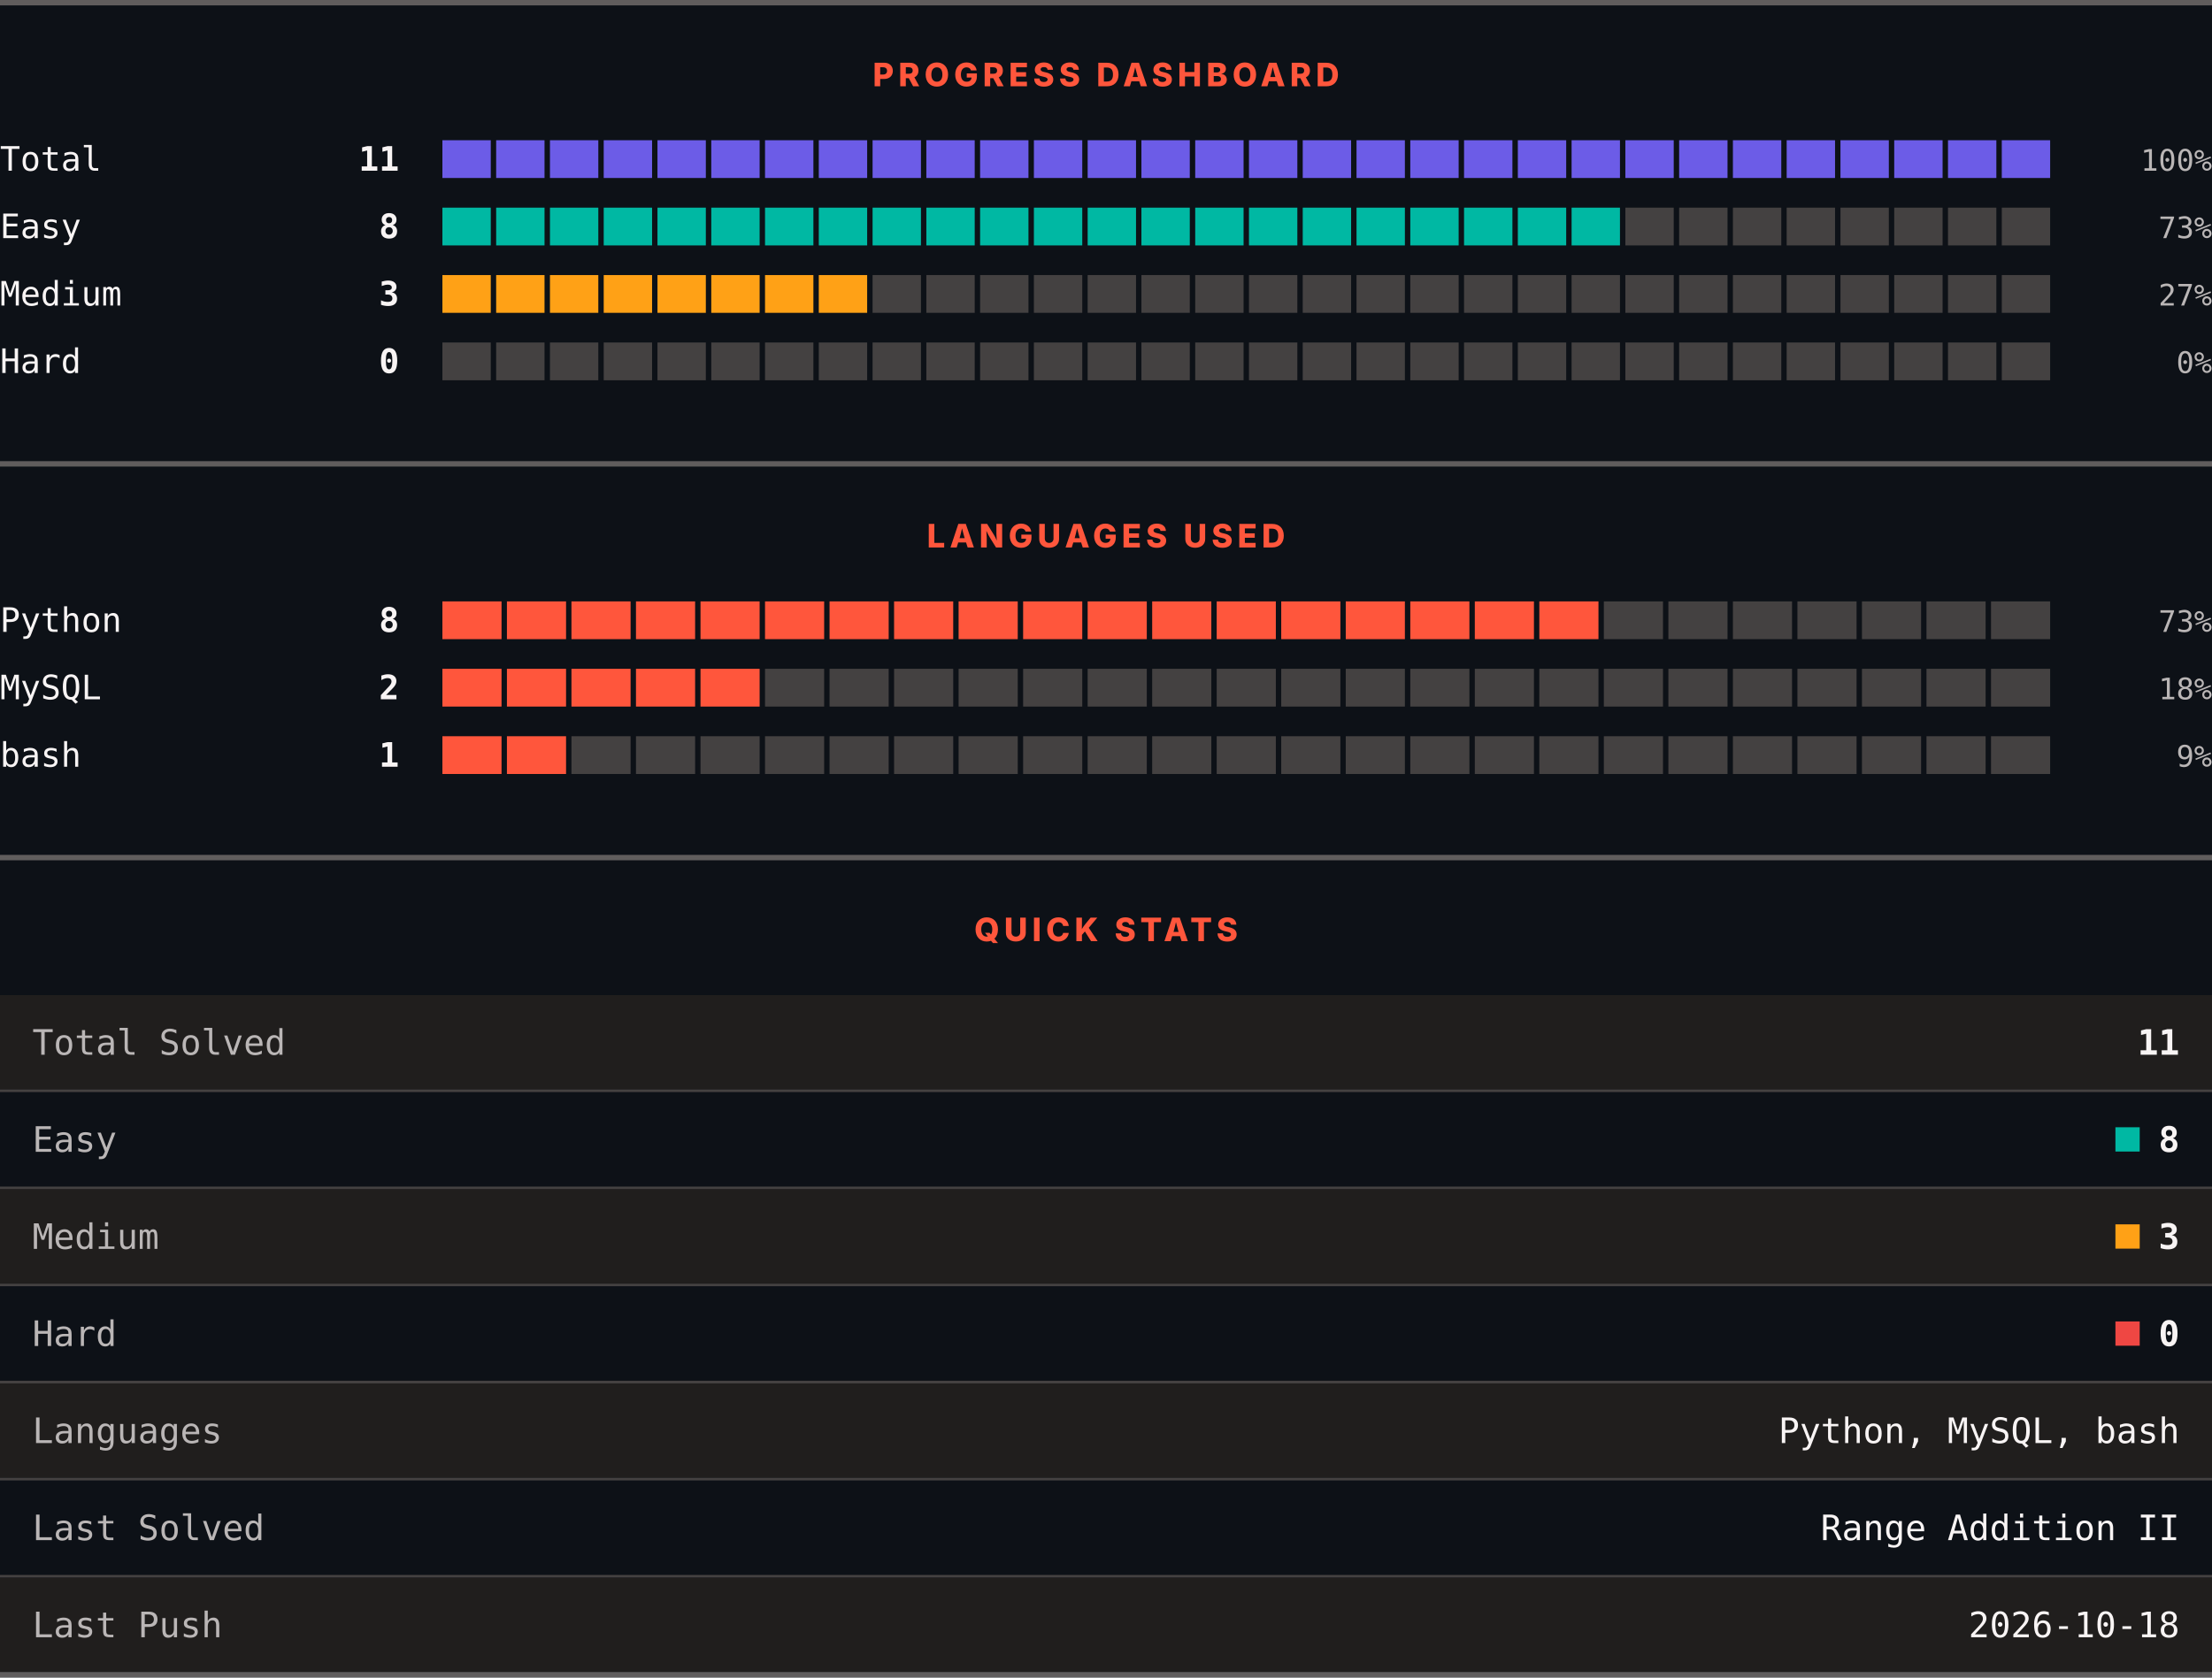
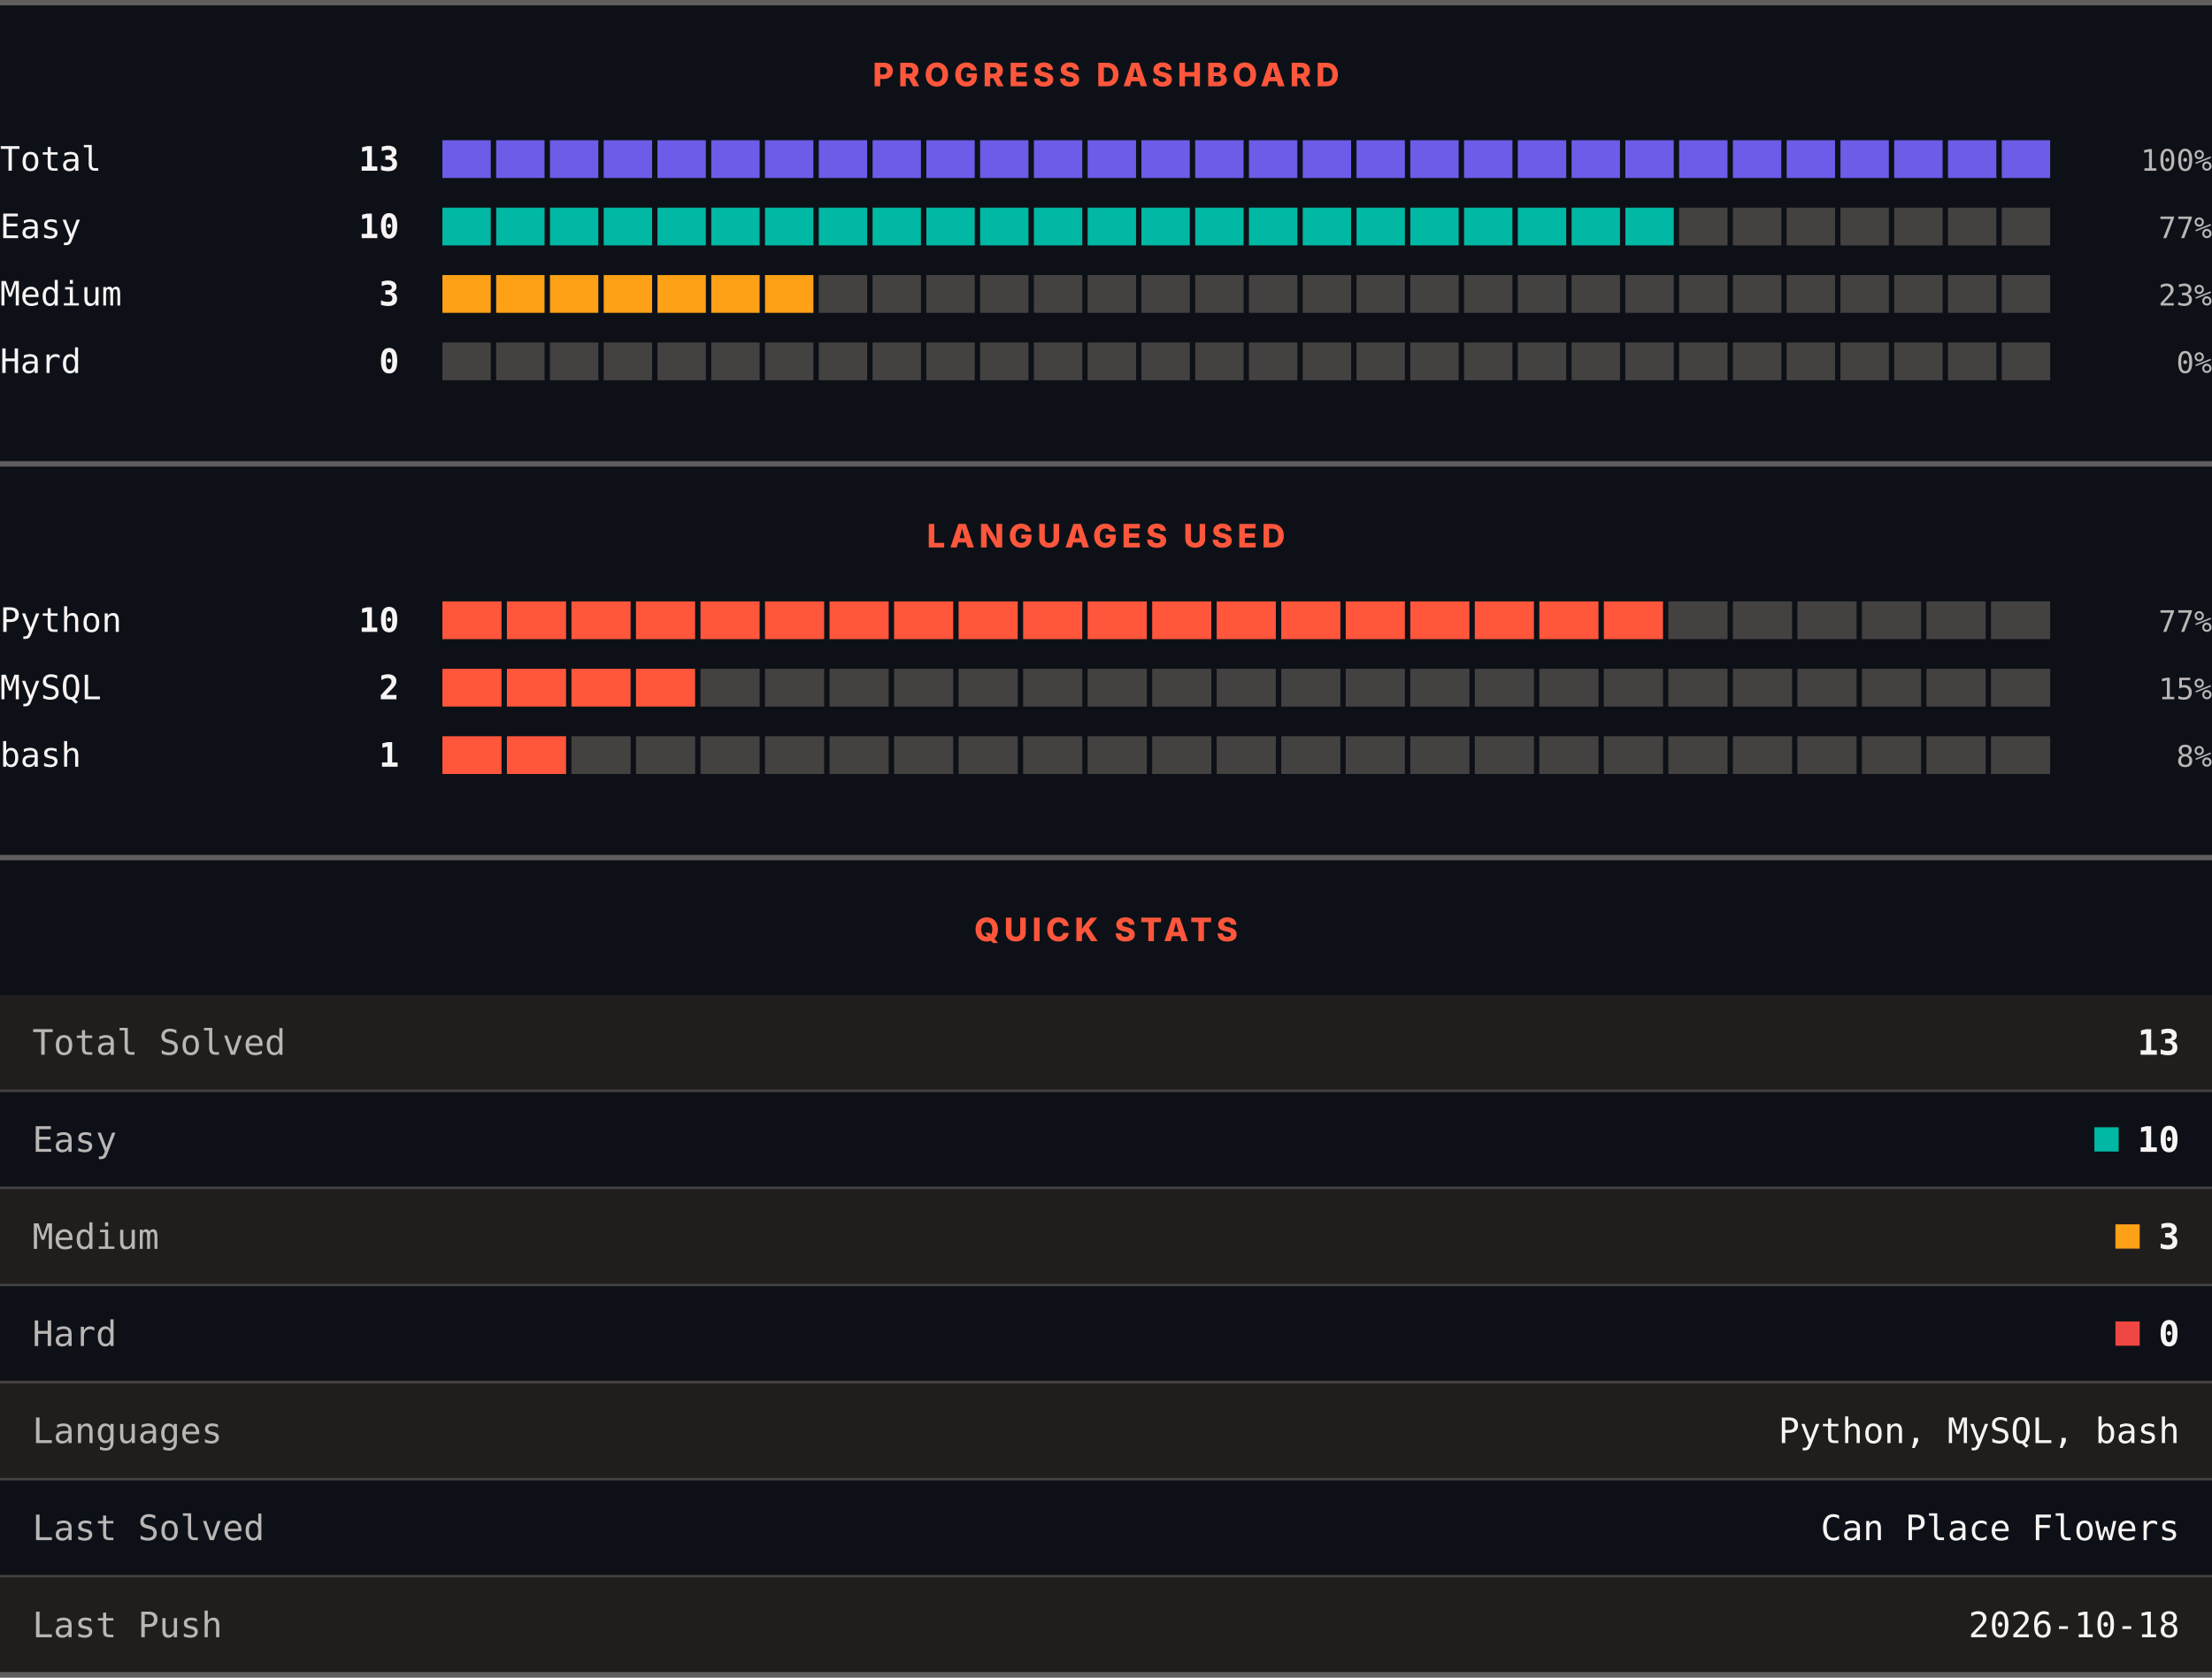
<svg xmlns="http://www.w3.org/2000/svg" width="820" height="622" viewBox="0 0 820 622" role="img" aria-label="LeetCode progress, languages and quick stats">
  <rect width="820" height="622" fill="#0d1117" />
  <rect x="0" y="0" width="820" height="2" fill="#605d5d" />
  <text x="410" y="32" text-anchor="middle" font-family="Archivo, system-ui, -apple-system, Segoe UI, sans-serif" font-size="12" font-weight="800" letter-spacing="1.68" fill="#ff563c">PROGRESS DASHBOARD</text>
  <text x="0" y="63.3" font-family="ui-monospace, SFMono-Regular, Menlo, Consolas, monospace" font-size="12.5" fill="#f8f4f4">Total</text>
-   <text x="148" y="63.3" text-anchor="end" font-family="ui-monospace, SFMono-Regular, Menlo, Consolas, monospace" font-size="12.5" font-weight="700" fill="#f8f4f4">11</text>
+   <text x="148" y="63.3" text-anchor="end" font-family="ui-monospace, SFMono-Regular, Menlo, Consolas, monospace" font-size="12.5" font-weight="700" fill="#f8f4f4">13</text>
  <rect x="164.00" y="52" width="17.93" height="14" fill="#6c5ce7" />
  <rect x="183.93" y="52" width="17.93" height="14" fill="#6c5ce7" />
  <rect x="203.87" y="52" width="17.93" height="14" fill="#6c5ce7" />
  <rect x="223.80" y="52" width="17.93" height="14" fill="#6c5ce7" />
  <rect x="243.73" y="52" width="17.93" height="14" fill="#6c5ce7" />
  <rect x="263.67" y="52" width="17.93" height="14" fill="#6c5ce7" />
  <rect x="283.60" y="52" width="17.93" height="14" fill="#6c5ce7" />
  <rect x="303.53" y="52" width="17.93" height="14" fill="#6c5ce7" />
  <rect x="323.47" y="52" width="17.93" height="14" fill="#6c5ce7" />
  <rect x="343.40" y="52" width="17.93" height="14" fill="#6c5ce7" />
  <rect x="363.33" y="52" width="17.93" height="14" fill="#6c5ce7" />
  <rect x="383.27" y="52" width="17.93" height="14" fill="#6c5ce7" />
  <rect x="403.20" y="52" width="17.93" height="14" fill="#6c5ce7" />
  <rect x="423.13" y="52" width="17.93" height="14" fill="#6c5ce7" />
  <rect x="443.07" y="52" width="17.93" height="14" fill="#6c5ce7" />
  <rect x="463.00" y="52" width="17.93" height="14" fill="#6c5ce7" />
  <rect x="482.93" y="52" width="17.93" height="14" fill="#6c5ce7" />
  <rect x="502.87" y="52" width="17.93" height="14" fill="#6c5ce7" />
  <rect x="522.80" y="52" width="17.93" height="14" fill="#6c5ce7" />
  <rect x="542.73" y="52" width="17.93" height="14" fill="#6c5ce7" />
  <rect x="562.67" y="52" width="17.93" height="14" fill="#6c5ce7" />
  <rect x="582.60" y="52" width="17.93" height="14" fill="#6c5ce7" />
  <rect x="602.53" y="52" width="17.93" height="14" fill="#6c5ce7" />
  <rect x="622.47" y="52" width="17.93" height="14" fill="#6c5ce7" />
  <rect x="642.40" y="52" width="17.93" height="14" fill="#6c5ce7" />
  <rect x="662.33" y="52" width="17.93" height="14" fill="#6c5ce7" />
  <rect x="682.27" y="52" width="17.93" height="14" fill="#6c5ce7" />
  <rect x="702.20" y="52" width="17.93" height="14" fill="#6c5ce7" />
  <rect x="722.13" y="52" width="17.93" height="14" fill="#6c5ce7" />
  <rect x="742.07" y="52" width="17.93" height="14" fill="#6c5ce7" />
  <text x="820" y="63.3" text-anchor="end" font-family="ui-monospace, SFMono-Regular, Menlo, Consolas, monospace" font-size="11" fill="#bab6b6">100%</text>
  <text x="0" y="88.3" font-family="ui-monospace, SFMono-Regular, Menlo, Consolas, monospace" font-size="12.5" fill="#f8f4f4">Easy</text>
-   <text x="148" y="88.3" text-anchor="end" font-family="ui-monospace, SFMono-Regular, Menlo, Consolas, monospace" font-size="12.5" font-weight="700" fill="#f8f4f4">8</text>
+   <text x="148" y="88.3" text-anchor="end" font-family="ui-monospace, SFMono-Regular, Menlo, Consolas, monospace" font-size="12.5" font-weight="700" fill="#f8f4f4">10</text>
  <rect x="164.00" y="77" width="17.93" height="14" fill="#00b8a3" />
  <rect x="183.93" y="77" width="17.93" height="14" fill="#00b8a3" />
  <rect x="203.87" y="77" width="17.93" height="14" fill="#00b8a3" />
  <rect x="223.80" y="77" width="17.93" height="14" fill="#00b8a3" />
  <rect x="243.73" y="77" width="17.93" height="14" fill="#00b8a3" />
  <rect x="263.67" y="77" width="17.93" height="14" fill="#00b8a3" />
  <rect x="283.60" y="77" width="17.93" height="14" fill="#00b8a3" />
  <rect x="303.53" y="77" width="17.93" height="14" fill="#00b8a3" />
  <rect x="323.47" y="77" width="17.93" height="14" fill="#00b8a3" />
  <rect x="343.40" y="77" width="17.93" height="14" fill="#00b8a3" />
  <rect x="363.33" y="77" width="17.93" height="14" fill="#00b8a3" />
  <rect x="383.27" y="77" width="17.93" height="14" fill="#00b8a3" />
  <rect x="403.20" y="77" width="17.93" height="14" fill="#00b8a3" />
  <rect x="423.13" y="77" width="17.93" height="14" fill="#00b8a3" />
  <rect x="443.07" y="77" width="17.93" height="14" fill="#00b8a3" />
  <rect x="463.00" y="77" width="17.93" height="14" fill="#00b8a3" />
  <rect x="482.93" y="77" width="17.93" height="14" fill="#00b8a3" />
  <rect x="502.87" y="77" width="17.93" height="14" fill="#00b8a3" />
  <rect x="522.80" y="77" width="17.93" height="14" fill="#00b8a3" />
  <rect x="542.73" y="77" width="17.93" height="14" fill="#00b8a3" />
  <rect x="562.67" y="77" width="17.93" height="14" fill="#00b8a3" />
  <rect x="582.60" y="77" width="17.93" height="14" fill="#00b8a3" />
-   <rect x="602.53" y="77" width="17.93" height="14" fill="#444141" />
+   <rect x="602.53" y="77" width="17.93" height="14" fill="#00b8a3" />
  <rect x="622.47" y="77" width="17.93" height="14" fill="#444141" />
  <rect x="642.40" y="77" width="17.93" height="14" fill="#444141" />
  <rect x="662.33" y="77" width="17.93" height="14" fill="#444141" />
  <rect x="682.27" y="77" width="17.93" height="14" fill="#444141" />
  <rect x="702.20" y="77" width="17.93" height="14" fill="#444141" />
  <rect x="722.13" y="77" width="17.93" height="14" fill="#444141" />
  <rect x="742.07" y="77" width="17.93" height="14" fill="#444141" />
-   <text x="820" y="88.3" text-anchor="end" font-family="ui-monospace, SFMono-Regular, Menlo, Consolas, monospace" font-size="11" fill="#bab6b6">73%</text>
+   <text x="820" y="88.3" text-anchor="end" font-family="ui-monospace, SFMono-Regular, Menlo, Consolas, monospace" font-size="11" fill="#bab6b6">77%</text>
  <text x="0" y="113.3" font-family="ui-monospace, SFMono-Regular, Menlo, Consolas, monospace" font-size="12.5" fill="#f8f4f4">Medium</text>
  <text x="148" y="113.3" text-anchor="end" font-family="ui-monospace, SFMono-Regular, Menlo, Consolas, monospace" font-size="12.5" font-weight="700" fill="#f8f4f4">3</text>
  <rect x="164.00" y="102" width="17.93" height="14" fill="#ffa116" />
  <rect x="183.93" y="102" width="17.93" height="14" fill="#ffa116" />
  <rect x="203.87" y="102" width="17.93" height="14" fill="#ffa116" />
  <rect x="223.80" y="102" width="17.93" height="14" fill="#ffa116" />
  <rect x="243.73" y="102" width="17.93" height="14" fill="#ffa116" />
  <rect x="263.67" y="102" width="17.93" height="14" fill="#ffa116" />
  <rect x="283.60" y="102" width="17.93" height="14" fill="#ffa116" />
-   <rect x="303.53" y="102" width="17.93" height="14" fill="#ffa116" />
+   <rect x="303.53" y="102" width="17.93" height="14" fill="#444141" />
  <rect x="323.47" y="102" width="17.93" height="14" fill="#444141" />
  <rect x="343.40" y="102" width="17.93" height="14" fill="#444141" />
  <rect x="363.33" y="102" width="17.93" height="14" fill="#444141" />
  <rect x="383.27" y="102" width="17.93" height="14" fill="#444141" />
  <rect x="403.20" y="102" width="17.93" height="14" fill="#444141" />
  <rect x="423.13" y="102" width="17.93" height="14" fill="#444141" />
  <rect x="443.07" y="102" width="17.93" height="14" fill="#444141" />
  <rect x="463.00" y="102" width="17.93" height="14" fill="#444141" />
  <rect x="482.93" y="102" width="17.93" height="14" fill="#444141" />
  <rect x="502.87" y="102" width="17.93" height="14" fill="#444141" />
  <rect x="522.80" y="102" width="17.93" height="14" fill="#444141" />
  <rect x="542.73" y="102" width="17.93" height="14" fill="#444141" />
  <rect x="562.67" y="102" width="17.93" height="14" fill="#444141" />
  <rect x="582.60" y="102" width="17.93" height="14" fill="#444141" />
  <rect x="602.53" y="102" width="17.93" height="14" fill="#444141" />
  <rect x="622.47" y="102" width="17.93" height="14" fill="#444141" />
  <rect x="642.40" y="102" width="17.93" height="14" fill="#444141" />
  <rect x="662.33" y="102" width="17.93" height="14" fill="#444141" />
  <rect x="682.27" y="102" width="17.93" height="14" fill="#444141" />
  <rect x="702.20" y="102" width="17.93" height="14" fill="#444141" />
  <rect x="722.13" y="102" width="17.93" height="14" fill="#444141" />
  <rect x="742.07" y="102" width="17.93" height="14" fill="#444141" />
-   <text x="820" y="113.3" text-anchor="end" font-family="ui-monospace, SFMono-Regular, Menlo, Consolas, monospace" font-size="11" fill="#bab6b6">27%</text>
+   <text x="820" y="113.3" text-anchor="end" font-family="ui-monospace, SFMono-Regular, Menlo, Consolas, monospace" font-size="11" fill="#bab6b6">23%</text>
  <text x="0" y="138.3" font-family="ui-monospace, SFMono-Regular, Menlo, Consolas, monospace" font-size="12.5" fill="#f8f4f4">Hard</text>
  <text x="148" y="138.3" text-anchor="end" font-family="ui-monospace, SFMono-Regular, Menlo, Consolas, monospace" font-size="12.5" font-weight="700" fill="#f8f4f4">0</text>
  <rect x="164.00" y="127" width="17.93" height="14" fill="#444141" />
  <rect x="183.93" y="127" width="17.93" height="14" fill="#444141" />
  <rect x="203.87" y="127" width="17.93" height="14" fill="#444141" />
  <rect x="223.80" y="127" width="17.93" height="14" fill="#444141" />
  <rect x="243.73" y="127" width="17.93" height="14" fill="#444141" />
  <rect x="263.67" y="127" width="17.93" height="14" fill="#444141" />
  <rect x="283.60" y="127" width="17.93" height="14" fill="#444141" />
  <rect x="303.53" y="127" width="17.93" height="14" fill="#444141" />
  <rect x="323.47" y="127" width="17.93" height="14" fill="#444141" />
  <rect x="343.40" y="127" width="17.93" height="14" fill="#444141" />
  <rect x="363.33" y="127" width="17.93" height="14" fill="#444141" />
  <rect x="383.27" y="127" width="17.93" height="14" fill="#444141" />
  <rect x="403.20" y="127" width="17.93" height="14" fill="#444141" />
  <rect x="423.13" y="127" width="17.93" height="14" fill="#444141" />
  <rect x="443.07" y="127" width="17.93" height="14" fill="#444141" />
  <rect x="463.00" y="127" width="17.93" height="14" fill="#444141" />
  <rect x="482.93" y="127" width="17.93" height="14" fill="#444141" />
  <rect x="502.87" y="127" width="17.93" height="14" fill="#444141" />
  <rect x="522.80" y="127" width="17.93" height="14" fill="#444141" />
  <rect x="542.73" y="127" width="17.93" height="14" fill="#444141" />
  <rect x="562.67" y="127" width="17.93" height="14" fill="#444141" />
  <rect x="582.60" y="127" width="17.93" height="14" fill="#444141" />
  <rect x="602.53" y="127" width="17.93" height="14" fill="#444141" />
  <rect x="622.47" y="127" width="17.93" height="14" fill="#444141" />
  <rect x="642.40" y="127" width="17.93" height="14" fill="#444141" />
  <rect x="662.33" y="127" width="17.93" height="14" fill="#444141" />
  <rect x="682.27" y="127" width="17.93" height="14" fill="#444141" />
  <rect x="702.20" y="127" width="17.93" height="14" fill="#444141" />
  <rect x="722.13" y="127" width="17.93" height="14" fill="#444141" />
  <rect x="742.07" y="127" width="17.93" height="14" fill="#444141" />
  <text x="820" y="138.3" text-anchor="end" font-family="ui-monospace, SFMono-Regular, Menlo, Consolas, monospace" font-size="11" fill="#bab6b6">0%</text>
  <rect x="0" y="171" width="820" height="2" fill="#605d5d" />
  <text x="410" y="203" text-anchor="middle" font-family="Archivo, system-ui, -apple-system, Segoe UI, sans-serif" font-size="12" font-weight="800" letter-spacing="1.68" fill="#ff563c">LANGUAGES USED</text>
  <text x="0" y="234.3" font-family="ui-monospace, SFMono-Regular, Menlo, Consolas, monospace" font-size="12.5" fill="#f8f4f4">Python</text>
-   <text x="148" y="234.3" text-anchor="end" font-family="ui-monospace, SFMono-Regular, Menlo, Consolas, monospace" font-size="12.5" font-weight="700" fill="#f8f4f4">8</text>
+   <text x="148" y="234.3" text-anchor="end" font-family="ui-monospace, SFMono-Regular, Menlo, Consolas, monospace" font-size="12.5" font-weight="700" fill="#f8f4f4">10</text>
  <rect x="164.00" y="223" width="21.92" height="14" fill="#ff563c" />
  <rect x="187.92" y="223" width="21.92" height="14" fill="#ff563c" />
  <rect x="211.84" y="223" width="21.92" height="14" fill="#ff563c" />
  <rect x="235.76" y="223" width="21.92" height="14" fill="#ff563c" />
  <rect x="259.68" y="223" width="21.92" height="14" fill="#ff563c" />
  <rect x="283.60" y="223" width="21.92" height="14" fill="#ff563c" />
  <rect x="307.52" y="223" width="21.92" height="14" fill="#ff563c" />
  <rect x="331.44" y="223" width="21.92" height="14" fill="#ff563c" />
  <rect x="355.36" y="223" width="21.92" height="14" fill="#ff563c" />
  <rect x="379.28" y="223" width="21.92" height="14" fill="#ff563c" />
  <rect x="403.20" y="223" width="21.92" height="14" fill="#ff563c" />
  <rect x="427.12" y="223" width="21.92" height="14" fill="#ff563c" />
  <rect x="451.04" y="223" width="21.92" height="14" fill="#ff563c" />
  <rect x="474.96" y="223" width="21.92" height="14" fill="#ff563c" />
  <rect x="498.88" y="223" width="21.92" height="14" fill="#ff563c" />
  <rect x="522.80" y="223" width="21.92" height="14" fill="#ff563c" />
  <rect x="546.72" y="223" width="21.92" height="14" fill="#ff563c" />
  <rect x="570.64" y="223" width="21.92" height="14" fill="#ff563c" />
-   <rect x="594.56" y="223" width="21.92" height="14" fill="#444141" />
+   <rect x="594.56" y="223" width="21.92" height="14" fill="#ff563c" />
  <rect x="618.48" y="223" width="21.92" height="14" fill="#444141" />
  <rect x="642.40" y="223" width="21.92" height="14" fill="#444141" />
  <rect x="666.32" y="223" width="21.92" height="14" fill="#444141" />
  <rect x="690.24" y="223" width="21.92" height="14" fill="#444141" />
  <rect x="714.16" y="223" width="21.92" height="14" fill="#444141" />
  <rect x="738.08" y="223" width="21.92" height="14" fill="#444141" />
-   <text x="820" y="234.3" text-anchor="end" font-family="ui-monospace, SFMono-Regular, Menlo, Consolas, monospace" font-size="11" fill="#bab6b6">73%</text>
+   <text x="820" y="234.3" text-anchor="end" font-family="ui-monospace, SFMono-Regular, Menlo, Consolas, monospace" font-size="11" fill="#bab6b6">77%</text>
  <text x="0" y="259.3" font-family="ui-monospace, SFMono-Regular, Menlo, Consolas, monospace" font-size="12.5" fill="#f8f4f4">MySQL</text>
  <text x="148" y="259.3" text-anchor="end" font-family="ui-monospace, SFMono-Regular, Menlo, Consolas, monospace" font-size="12.5" font-weight="700" fill="#f8f4f4">2</text>
  <rect x="164.00" y="248" width="21.92" height="14" fill="#ff563c" />
  <rect x="187.92" y="248" width="21.92" height="14" fill="#ff563c" />
  <rect x="211.84" y="248" width="21.92" height="14" fill="#ff563c" />
  <rect x="235.76" y="248" width="21.92" height="14" fill="#ff563c" />
-   <rect x="259.68" y="248" width="21.92" height="14" fill="#ff563c" />
+   <rect x="259.68" y="248" width="21.92" height="14" fill="#444141" />
  <rect x="283.60" y="248" width="21.92" height="14" fill="#444141" />
  <rect x="307.52" y="248" width="21.92" height="14" fill="#444141" />
  <rect x="331.44" y="248" width="21.92" height="14" fill="#444141" />
  <rect x="355.36" y="248" width="21.92" height="14" fill="#444141" />
  <rect x="379.28" y="248" width="21.92" height="14" fill="#444141" />
  <rect x="403.20" y="248" width="21.92" height="14" fill="#444141" />
  <rect x="427.12" y="248" width="21.92" height="14" fill="#444141" />
  <rect x="451.04" y="248" width="21.92" height="14" fill="#444141" />
  <rect x="474.96" y="248" width="21.92" height="14" fill="#444141" />
  <rect x="498.88" y="248" width="21.92" height="14" fill="#444141" />
  <rect x="522.80" y="248" width="21.92" height="14" fill="#444141" />
  <rect x="546.72" y="248" width="21.92" height="14" fill="#444141" />
  <rect x="570.64" y="248" width="21.92" height="14" fill="#444141" />
  <rect x="594.56" y="248" width="21.92" height="14" fill="#444141" />
  <rect x="618.48" y="248" width="21.92" height="14" fill="#444141" />
  <rect x="642.40" y="248" width="21.92" height="14" fill="#444141" />
  <rect x="666.32" y="248" width="21.92" height="14" fill="#444141" />
  <rect x="690.24" y="248" width="21.92" height="14" fill="#444141" />
  <rect x="714.16" y="248" width="21.92" height="14" fill="#444141" />
  <rect x="738.08" y="248" width="21.92" height="14" fill="#444141" />
-   <text x="820" y="259.3" text-anchor="end" font-family="ui-monospace, SFMono-Regular, Menlo, Consolas, monospace" font-size="11" fill="#bab6b6">18%</text>
+   <text x="820" y="259.3" text-anchor="end" font-family="ui-monospace, SFMono-Regular, Menlo, Consolas, monospace" font-size="11" fill="#bab6b6">15%</text>
  <text x="0" y="284.3" font-family="ui-monospace, SFMono-Regular, Menlo, Consolas, monospace" font-size="12.5" fill="#f8f4f4">bash</text>
  <text x="148" y="284.3" text-anchor="end" font-family="ui-monospace, SFMono-Regular, Menlo, Consolas, monospace" font-size="12.5" font-weight="700" fill="#f8f4f4">1</text>
  <rect x="164.00" y="273" width="21.92" height="14" fill="#ff563c" />
  <rect x="187.92" y="273" width="21.92" height="14" fill="#ff563c" />
  <rect x="211.84" y="273" width="21.92" height="14" fill="#444141" />
  <rect x="235.76" y="273" width="21.92" height="14" fill="#444141" />
  <rect x="259.68" y="273" width="21.92" height="14" fill="#444141" />
  <rect x="283.60" y="273" width="21.92" height="14" fill="#444141" />
  <rect x="307.52" y="273" width="21.92" height="14" fill="#444141" />
  <rect x="331.44" y="273" width="21.92" height="14" fill="#444141" />
  <rect x="355.36" y="273" width="21.92" height="14" fill="#444141" />
  <rect x="379.28" y="273" width="21.92" height="14" fill="#444141" />
  <rect x="403.20" y="273" width="21.92" height="14" fill="#444141" />
  <rect x="427.12" y="273" width="21.92" height="14" fill="#444141" />
  <rect x="451.04" y="273" width="21.92" height="14" fill="#444141" />
  <rect x="474.96" y="273" width="21.92" height="14" fill="#444141" />
  <rect x="498.88" y="273" width="21.92" height="14" fill="#444141" />
  <rect x="522.80" y="273" width="21.92" height="14" fill="#444141" />
  <rect x="546.72" y="273" width="21.92" height="14" fill="#444141" />
  <rect x="570.64" y="273" width="21.92" height="14" fill="#444141" />
  <rect x="594.56" y="273" width="21.92" height="14" fill="#444141" />
  <rect x="618.48" y="273" width="21.92" height="14" fill="#444141" />
  <rect x="642.40" y="273" width="21.92" height="14" fill="#444141" />
  <rect x="666.32" y="273" width="21.92" height="14" fill="#444141" />
  <rect x="690.24" y="273" width="21.92" height="14" fill="#444141" />
  <rect x="714.16" y="273" width="21.92" height="14" fill="#444141" />
  <rect x="738.08" y="273" width="21.92" height="14" fill="#444141" />
-   <text x="820" y="284.3" text-anchor="end" font-family="ui-monospace, SFMono-Regular, Menlo, Consolas, monospace" font-size="11" fill="#bab6b6">9%</text>
+   <text x="820" y="284.3" text-anchor="end" font-family="ui-monospace, SFMono-Regular, Menlo, Consolas, monospace" font-size="11" fill="#bab6b6">8%</text>
  <rect x="0" y="317" width="820" height="2" fill="#605d5d" />
  <text x="410" y="349" text-anchor="middle" font-family="Archivo, system-ui, -apple-system, Segoe UI, sans-serif" font-size="12" font-weight="800" letter-spacing="1.68" fill="#ff563c">QUICK STATS</text>
  <rect x="0" y="369" width="820" height="35" fill="#201e1d" />
  <text x="12" y="391.1" font-family="ui-monospace, SFMono-Regular, Menlo, Consolas, monospace" font-size="13" fill="#bab6b6">Total Solved</text>
-   <text x="808" y="391.1" text-anchor="end" font-family="ui-monospace, SFMono-Regular, Menlo, Consolas, monospace" font-size="13" font-weight="700" fill="#f8f4f4">11</text>
+   <text x="808" y="391.1" text-anchor="end" font-family="ui-monospace, SFMono-Regular, Menlo, Consolas, monospace" font-size="13" font-weight="700" fill="#f8f4f4">13</text>
  <rect x="0" y="404" width="820" height="1" fill="#444141" />
  <rect x="0" y="405" width="820" height="35" fill="#0d1117" />
  <text x="12" y="427.1" font-family="ui-monospace, SFMono-Regular, Menlo, Consolas, monospace" font-size="13" fill="#bab6b6">Easy</text>
-   <rect x="784.2" y="418" width="9" height="9" fill="#00b8a3" />
-   <text x="808" y="427.1" text-anchor="end" font-family="ui-monospace, SFMono-Regular, Menlo, Consolas, monospace" font-size="13" font-weight="700" fill="#f8f4f4">8</text>
+   <rect x="776.4" y="418" width="9" height="9" fill="#00b8a3" />
+   <text x="808" y="427.1" text-anchor="end" font-family="ui-monospace, SFMono-Regular, Menlo, Consolas, monospace" font-size="13" font-weight="700" fill="#f8f4f4">10</text>
  <rect x="0" y="440" width="820" height="1" fill="#444141" />
  <rect x="0" y="441" width="820" height="35" fill="#201e1d" />
  <text x="12" y="463.1" font-family="ui-monospace, SFMono-Regular, Menlo, Consolas, monospace" font-size="13" fill="#bab6b6">Medium</text>
  <rect x="784.2" y="454" width="9" height="9" fill="#ffa116" />
  <text x="808" y="463.1" text-anchor="end" font-family="ui-monospace, SFMono-Regular, Menlo, Consolas, monospace" font-size="13" font-weight="700" fill="#f8f4f4">3</text>
  <rect x="0" y="476" width="820" height="1" fill="#444141" />
  <rect x="0" y="477" width="820" height="35" fill="#0d1117" />
  <text x="12" y="499.1" font-family="ui-monospace, SFMono-Regular, Menlo, Consolas, monospace" font-size="13" fill="#bab6b6">Hard</text>
  <rect x="784.2" y="490" width="9" height="9" fill="#ef4743" />
  <text x="808" y="499.1" text-anchor="end" font-family="ui-monospace, SFMono-Regular, Menlo, Consolas, monospace" font-size="13" font-weight="700" fill="#f8f4f4">0</text>
  <rect x="0" y="512" width="820" height="1" fill="#444141" />
  <rect x="0" y="513" width="820" height="35" fill="#201e1d" />
  <text x="12" y="535.1" font-family="ui-monospace, SFMono-Regular, Menlo, Consolas, monospace" font-size="13" fill="#bab6b6">Languages</text>
  <text x="808" y="535.1" text-anchor="end" font-family="ui-monospace, SFMono-Regular, Menlo, Consolas, monospace" font-size="13" fill="#f8f4f4">Python, MySQL, bash</text>
  <rect x="0" y="548" width="820" height="1" fill="#444141" />
  <rect x="0" y="549" width="820" height="35" fill="#0d1117" />
  <text x="12" y="571.1" font-family="ui-monospace, SFMono-Regular, Menlo, Consolas, monospace" font-size="13" fill="#bab6b6">Last Solved</text>
-   <text x="808" y="571.1" text-anchor="end" font-family="ui-monospace, SFMono-Regular, Menlo, Consolas, monospace" font-size="13" fill="#f8f4f4">Range Addition II</text>
+   <text x="808" y="571.1" text-anchor="end" font-family="ui-monospace, SFMono-Regular, Menlo, Consolas, monospace" font-size="13" fill="#f8f4f4">Can Place Flowers</text>
  <rect x="0" y="584" width="820" height="1" fill="#444141" />
  <rect x="0" y="585" width="820" height="35" fill="#201e1d" />
  <text x="12" y="607.1" font-family="ui-monospace, SFMono-Regular, Menlo, Consolas, monospace" font-size="13" fill="#bab6b6">Last Push</text>
  <text x="808" y="607.1" text-anchor="end" font-family="ui-monospace, SFMono-Regular, Menlo, Consolas, monospace" font-size="13" fill="#f8f4f4">2026-10-18</text>
  <rect x="0" y="620" width="820" height="2" fill="#605d5d" />
</svg>
